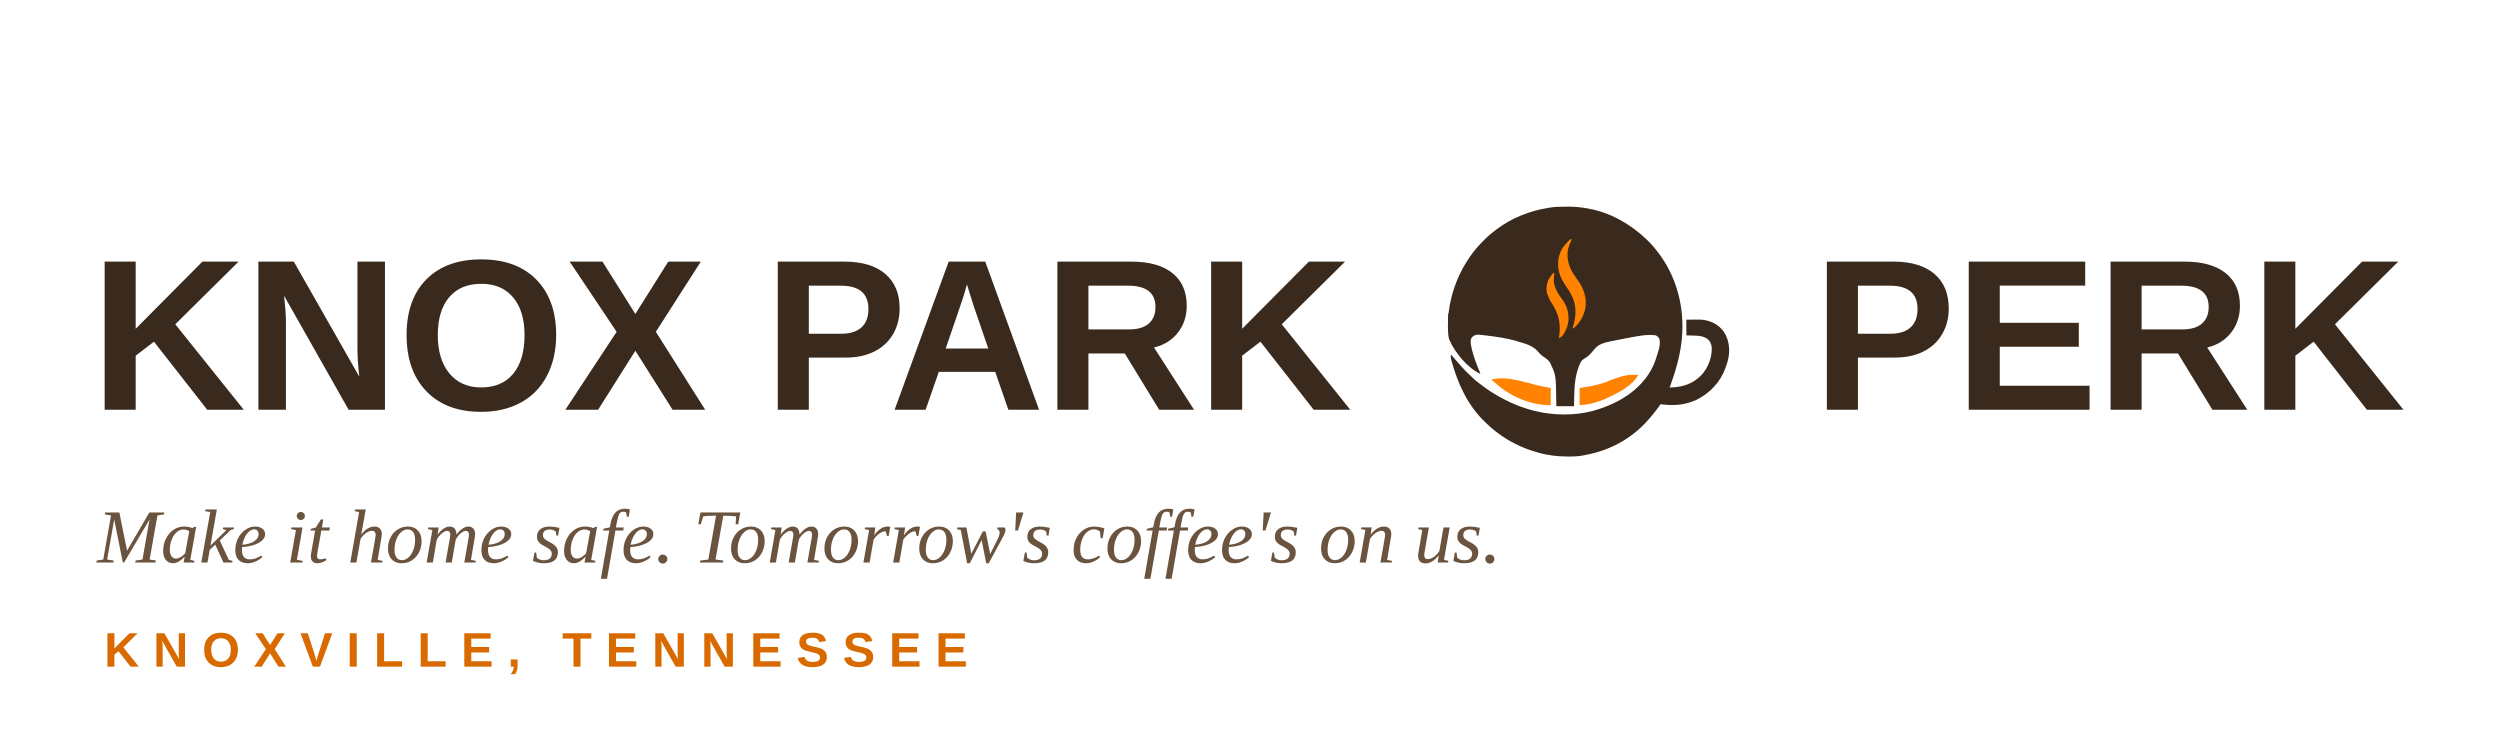
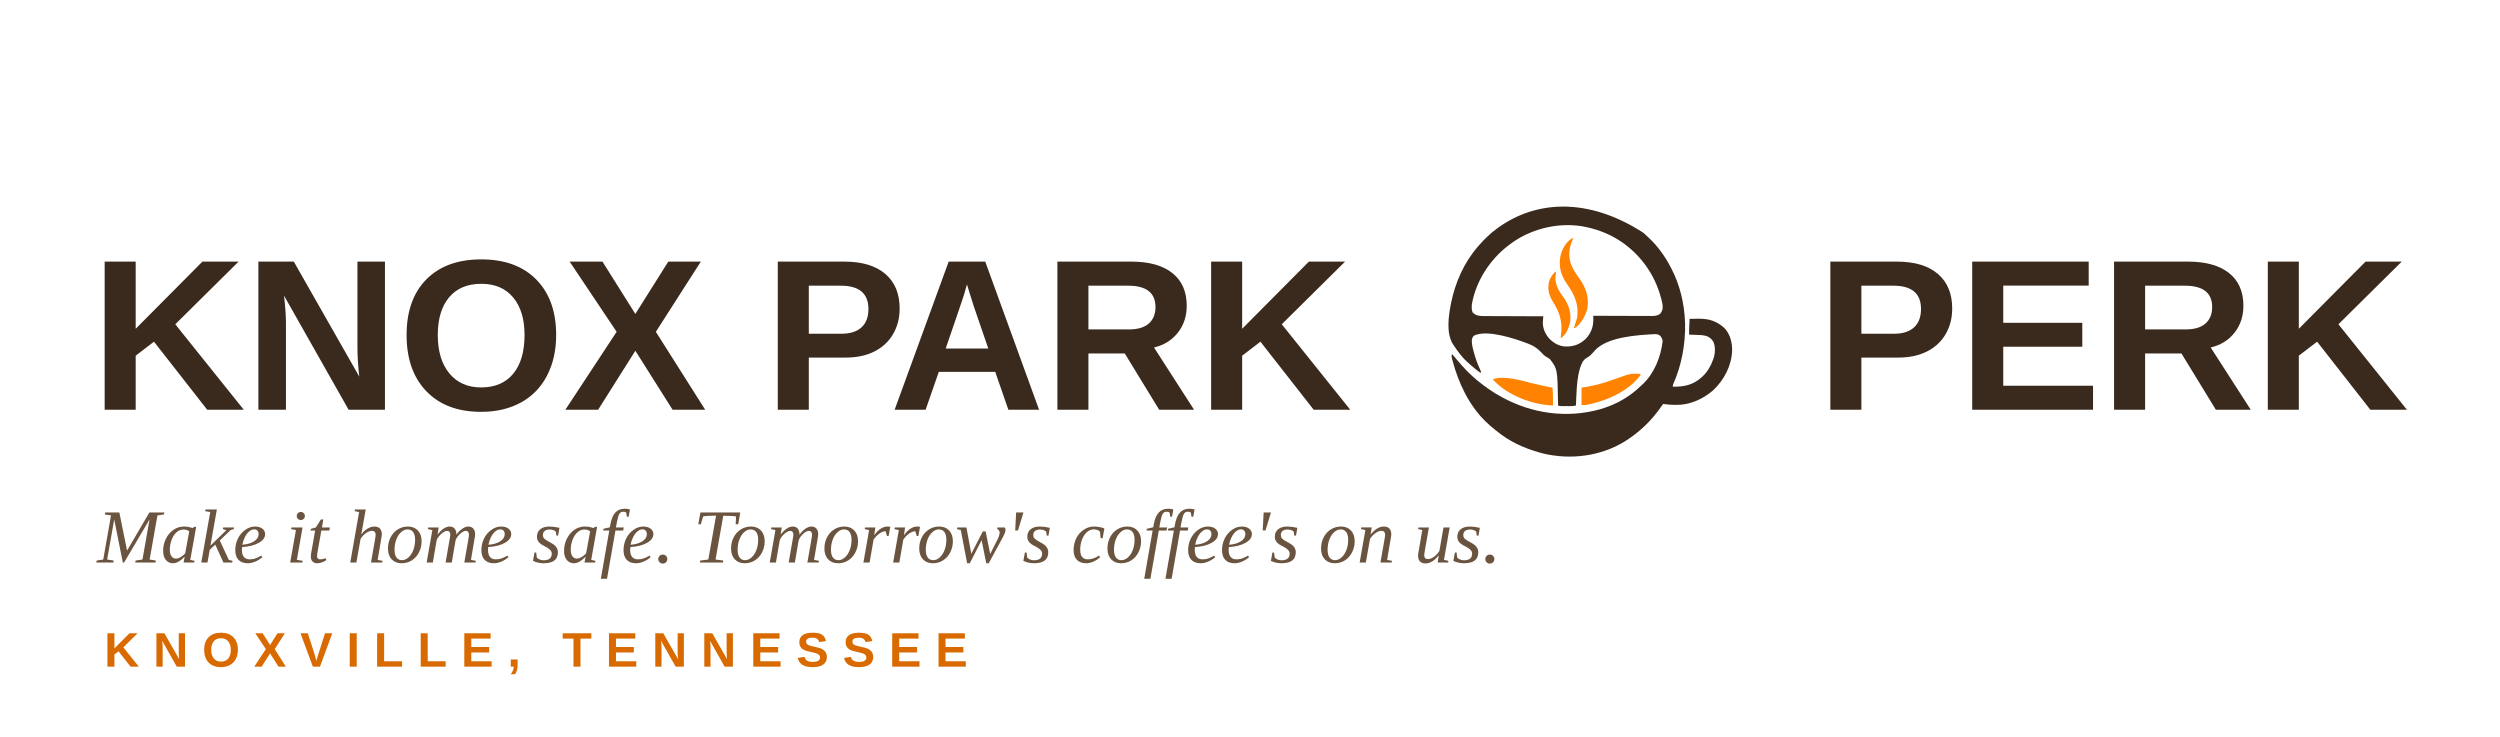
<svg xmlns="http://www.w3.org/2000/svg" viewBox="0 0 720 212" role="img" aria-label="Knox Park &amp; Perk logo">
  <text x="26" y="118" font-family="Poppins, &quot;Helvetica Neue&quot;, Arial, sans-serif" font-weight="800" font-size="62" fill="#3a2a1d" letter-spacing="-0.5">KNOX PARK</text>
-   <svg x="417" y="59.5" width="81" height="72" viewBox="15.79 40.64 555.82 493.75" preserveAspectRatio="xMidYMid meet">
-     <g fill="#3a2a1d">
-       <path d="M0 0 C2.69 0.003 5.378 -0.02 8.068 -0.046 C20.296 -0.09 31.998 1.135 44.023 3.316 C44.439 3.39 44.439 3.39 46.545 3.769 C90.147 11.692 129.119 34.054 161.023 64.316 C161.526 64.79 162.029 65.265 162.548 65.754 C170.547 73.347 177.432 81.484 184.023 90.316 C184.437 90.859 184.852 91.402 185.279 91.962 C214.205 129.899 230.578 178.718 232.023 226.316 C232.061 227.269 232.098 228.222 232.137 229.204 C233.743 273.882 222.35 315.716 207.023 357.316 C231.843 356.781 252.445 350.796 270.12 332.456 C283.08 317.873 290.42 298.98 290.241 279.542 C289.789 272.871 287.889 267.05 283.023 262.316 C273.682 255.32 264.976 254.968 253.585 254.691 C249.11 254.567 244.634 254.443 240.023 254.316 C240.023 244.086 240.023 233.856 240.023 223.316 C244.664 223.246 249.303 223.187 253.945 223.151 C255.519 223.136 257.093 223.116 258.667 223.089 C267.936 222.939 276.18 223.147 285.023 226.316 C285.894 226.606 286.765 226.896 287.663 227.194 C300.727 231.672 311.981 241.671 318.037 254.024 C326.789 272.789 326.378 292.882 319.531 312.269 C319.267 312.972 319.004 313.675 318.733 314.4 C318.135 316.014 317.611 317.655 317.105 319.3 C307.315 346.583 285.911 369.049 260.049 381.618 C236.887 392.412 214.03 393.706 189.023 390.316 C188.394 391.21 187.765 392.105 187.116 393.027 C178.793 404.81 169.976 415.854 160.023 426.316 C159.435 426.938 158.846 427.56 158.24 428.201 C127.851 460.144 88.177 481.057 45.009 489.714 C42.821 490.155 40.639 490.624 38.46 491.109 C27.917 493.377 17.721 493.794 6.96 493.691 C6.534 493.689 6.534 493.689 4.376 493.678 C-16.126 493.556 -35.317 491.232 -54.977 485.316 C-55.792 485.074 -56.608 484.833 -57.448 484.584 C-67.191 481.678 -76.706 478.521 -85.977 474.316 C-87.155 473.792 -88.334 473.269 -89.548 472.73 C-114.202 461.626 -136.598 446.139 -155.977 427.316 C-156.265 427.041 -156.265 427.041 -157.719 425.652 C-192.107 392.765 -211.677 349.966 -224.04 304.566 C-224.148 304.176 -224.148 304.176 -224.695 302.201 C-225.657 298.5 -226.101 295.966 -224.977 292.316 C-224.215 293.21 -223.454 294.105 -222.669 295.027 C-217.25 301.378 -211.81 307.701 -206.192 313.878 C-204.611 315.618 -203.042 317.37 -201.481 319.128 C-197.148 323.982 -192.801 328.537 -187.817 332.722 C-186.047 334.255 -184.461 335.865 -182.852 337.566 C-177.407 343.072 -171.146 347.661 -164.977 352.316 C-164.276 352.845 -163.575 353.375 -162.852 353.921 C-152.302 361.836 -141.528 368.951 -129.977 375.316 C-129.142 375.783 -128.306 376.251 -127.445 376.733 C-102.203 390.775 -75.379 400.94 -46.977 406.316 C-46.575 406.393 -46.575 406.393 -44.54 406.782 C-7.882 413.405 33.808 411.77 69.023 399.316 C69.758 399.066 70.493 398.816 71.25 398.559 C113.612 384.132 152.697 358.205 173.196 317.237 C177.52 308.248 180.678 298.997 183.421 289.418 C183.948 287.575 184.501 285.74 185.058 283.906 C187.143 276.545 189.051 267.616 186.226 260.234 C184.522 257.54 182.676 256.084 180.023 254.316 C162.082 251.488 142.674 256.075 125.023 259.316 C124.454 259.42 124.454 259.42 121.575 259.947 C67.566 270.044 67.566 270.044 52.757 288.273 C48.365 293.447 43.367 297.628 37.398 300.816 C30.701 305.128 28.525 313.121 26.023 320.316 C25.622 321.447 25.221 322.579 24.808 323.745 C17.932 346.214 18.53 371.062 18.023 394.316 C6.473 394.316 -5.077 394.316 -16.977 394.316 C-17.003 391.658 -17.029 389 -17.055 386.261 C-17.735 333.039 -17.735 333.039 -27.977 311.316 C-28.343 310.504 -28.709 309.691 -29.087 308.855 C-32.405 302.579 -38.267 299.249 -43.977 295.316 C-47.852 292.338 -51.026 289.285 -54.04 285.441 C-63.724 274.266 -79.336 270.366 -92.977 266.316 C-93.359 266.199 -93.359 266.199 -95.292 265.609 C-114.942 259.676 -135.527 256.993 -155.852 254.503 C-156.861 254.379 -157.87 254.255 -158.909 254.128 C-175.651 252.195 -175.651 252.195 -182.977 257.316 C-186.323 260.975 -186.173 264.176 -186.115 268.879 C-185.902 272.649 -185.163 276.212 -184.29 279.878 C-184.108 280.658 -183.927 281.437 -183.74 282.24 C-180.175 297.166 -174.806 311.092 -168.838 325.209 C-168.153 326.886 -167.55 328.597 -166.977 330.316 C-192.168 318.98 -217.477 288.13 -228.291 263.179 C-230.417 257.407 -230.77 251.398 -230.977 245.316 C-231.008 244.519 -231.038 243.722 -231.069 242.901 C-232.688 191.827 -217.049 141.234 -187.977 99.316 C-187.752 98.989 -187.752 98.989 -186.614 97.336 C-180.102 87.95 -172.931 79.502 -164.977 71.316 C-164.427 70.739 -163.876 70.163 -163.309 69.569 C-155.612 61.521 -147.647 54.223 -138.697 47.591 C-137.028 46.353 -135.376 45.095 -133.723 43.835 C-104.212 21.69 -69.187 8.267 -32.977 2.316 C-31.866 2.128 -30.755 1.94 -29.61 1.747 C-19.721 0.239 -9.988 -0.024 0 0 Z " transform="translate(246.9773,40.68433)" />
-       <path d="M0 0 C0.33 0 0.66 0 1 0 C1 12.21 1 24.42 1 37 C0.01 36.67 -0.98 36.34 -2 36 C-2.238 10.472 -2.238 10.472 -1 1 C-0.67 0.67 -0.34 0.34 0 0 Z " transform="translate(18,250)" />
+   <svg x="417" y="59.5" width="82" height="72" viewBox="14.96 43.85 556.4 490.32" preserveAspectRatio="xMidYMid meet">
+     <g fill="#3a2a1d" fill-rule="evenodd">
+       <path d="M0 0 C11.198 9.868 21.912 20.117 31 32 C31.494 32.645 31.988 33.289 32.497 33.954 C40.726 44.789 47.795 55.896 54 68 C54.413 68.792 54.827 69.584 55.253 70.399 C72.18 103.07 80.767 139.317 82 176 C82.021 176.603 82.021 176.603 82.125 179.656 C82.77 218.651 75.233 260.133 59.301 295.848 C58 299 58 299 58 302 C79.308 302.602 97.748 298.763 114 284 C114.733 283.358 115.467 282.716 116.223 282.055 C125.968 272.995 132.629 261.497 137 249 C137.318 248.132 137.637 247.265 137.965 246.371 C141.11 236.646 141.859 224.363 137.902 214.754 C135.015 209.142 130.715 205.557 125 203 C117.628 200.679 110.105 200.579 102.438 200.375 C101.838 200.356 101.838 200.356 98.803 200.258 C95.869 200.164 92.935 200.079 90 200 C89.942 192.563 90.06 185.174 90.5 177.75 C90.548 176.898 90.595 176.046 90.645 175.168 C90.76 173.112 90.88 171.056 91 169 C95.016 168.924 99.032 168.871 103.048 168.835 C105.068 168.813 107.087 168.775 109.105 168.736 C128.962 168.59 144.31 173.531 159.07 186.871 C170.451 198.737 174.512 215.132 174.352 231.131 C173.456 260.567 158.806 288.418 137.762 308.57 C123.353 321.247 106.74 330.435 88 335 C87.14 335.211 86.28 335.423 85.395 335.641 C69.913 338.92 54.57 337.967 39 336 C38.383 336.883 37.765 337.766 37.129 338.676 C31.71 346.376 26.123 353.837 20 361 C19.352 361.761 18.703 362.521 18.035 363.305 C2.555 380.954 -14.239 395.391 -34 408 C-34.962 408.616 -35.923 409.232 -36.914 409.867 C-83.807 438.531 -142.57 445.823 -195.617 433.239 C-224.447 425.938 -252.819 414.579 -277 397 C-277.576 396.583 -278.151 396.166 -278.744 395.736 C-282.582 392.925 -286.303 389.993 -290 387 C-290.514 386.588 -291.029 386.177 -291.559 385.753 C-304.969 374.983 -317.702 362.804 -328 349 C-328.458 348.386 -328.917 347.772 -329.389 347.139 C-336.755 337.186 -343.325 327.004 -349 316 C-349.426 315.179 -349.853 314.357 -350.292 313.511 C-360.369 293.872 -368 273.323 -373.688 252 C-373.944 251.045 -374.2 250.09 -374.464 249.105 C-374.686 248.225 -374.908 247.345 -375.137 246.438 C-375.33 245.673 -375.523 244.909 -375.721 244.121 C-376.027 241.797 -375.713 240.217 -375 238 C-374.287 238.846 -373.574 239.691 -372.84 240.562 C-361.892 253.537 -361.892 253.537 -357 259 C-356.165 259.94 -355.329 260.879 -354.469 261.848 C-342.464 275.2 -329.402 287.281 -315 298 C-314.312 298.518 -313.624 299.036 -312.915 299.57 C-302.352 307.497 -291.572 314.64 -280 321 C-279.138 321.478 -278.276 321.956 -277.387 322.449 C-218.41 354.939 -149.524 364.575 -84.448 346.283 C-64.108 340.382 -44.256 331.338 -27 319 C-25.983 318.285 -24.966 317.569 -23.918 316.832 C-16.431 311.402 -9.687 305.362 -3 299 C-2.292 298.357 -1.585 297.714 -0.855 297.051 C21.735 275.841 34.435 243.583 38.019 213.293 C37.986 209.284 36.311 206.195 34 203 C30.578 199.685 27.579 199.01 22.875 198.98 C-10.736 200.776 -70.108 204.009 -94.746 230.906 C-95.915 232.26 -97.075 233.62 -98.227 234.988 C-101.707 238.936 -105.596 242.717 -110.262 245.207 C-118.569 249.65 -121.215 257.472 -124 266 C-129.273 283.444 -130.349 301.349 -131.125 319.438 C-131.212 321.344 -131.299 323.251 -131.387 325.158 C-131.598 329.772 -131.801 334.386 -132 339 C-135.553 339.963 -138.718 340.129 -142.41 340.133 C-143.647 340.134 -144.884 340.135 -146.158 340.137 C-147.447 340.133 -148.735 340.129 -150.062 340.125 C-151.355 340.129 -152.647 340.133 -153.979 340.137 C-155.214 340.135 -156.45 340.134 -157.723 340.133 C-158.855 340.132 -159.986 340.131 -161.153 340.129 C-164 340 -164 340 -167 339 C-167.007 338.502 -167.007 338.502 -167.044 335.984 C-168.124 267.571 -168.124 267.571 -183 248 C-185.516 246.057 -188.073 244.585 -190.863 243.066 C-194.916 240.397 -197.892 237.095 -201.188 233.562 C-208.346 226.106 -215.4 221.703 -225 218 C-225.38 217.851 -225.38 217.851 -227.302 217.097 C-252.178 207.566 -304.145 190.365 -330.27 201.078 C-333.772 202.944 -334.788 205.363 -336 209 C-336.592 215.564 -335.471 221.596 -333.875 227.938 C-333.763 228.393 -333.763 228.393 -333.195 230.698 C-329.933 243.6 -325.769 256.005 -320.096 268.052 C-319.343 269.677 -318.664 271.336 -318 273 C-318.33 273.66 -318.66 274.32 -319 275 C-325.589 270.403 -331.767 265.6 -337.668 260.145 C-339.735 258.243 -341.85 256.431 -344 254.625 C-354.723 245.186 -363.066 233.795 -371 222 C-371.219 221.68 -371.219 221.68 -372.325 220.062 C-387.339 197.537 -381.737 162.382 -376.75 137.312 C-368.299 96.866 -351.371 58.31 -324 27 C-323.66 26.606 -323.66 26.606 -321.941 24.609 C-311.311 12.516 -300.007 1.503 -287 -8 C-286.46 -8.395 -285.92 -8.791 -285.364 -9.198 C-210.647 -63.408 -108.451 -69.916 0 0 Z M-263 24 C-263.864 24.654 -264.727 25.307 -265.617 25.98 C-301.345 53.661 -328.003 95.188 -336 140 C-336.616 145.963 -336.848 150.986 -334.5 156.562 C-327.541 163.348 -320.601 163.586 -311.342 163.546 C-310.092 163.556 -308.843 163.567 -307.555 163.577 C-304.15 163.602 -300.747 163.608 -297.342 163.608 C-293.776 163.611 -290.21 163.636 -286.644 163.659 C-279.901 163.7 -273.158 163.72 -266.415 163.733 C-258.734 163.749 -251.053 163.788 -243.372 163.828 C-227.582 163.91 -211.791 163.964 -196 164 C-196.077 164.963 -196.153 165.927 -196.232 166.919 C-196.328 168.182 -196.425 169.444 -196.524 170.745 C-196.621 171.997 -196.718 173.249 -196.819 174.539 C-197.46 186.784 -192.59 198.072 -184.75 207.25 C-176.463 215.989 -165.563 222.441 -153.348 223.238 C-136.896 223.668 -125.033 219.573 -112.812 208.312 C-102.951 197.953 -97.639 184.796 -97.902 170.578 C-97.909 169.845 -97.916 169.113 -97.924 168.358 C-97.942 166.572 -97.97 164.786 -98 163 C-97.373 163.003 -96.745 163.006 -96.099 163.008 C-80.816 163.075 -65.534 163.124 -50.251 163.155 C-42.86 163.171 -35.47 163.192 -28.079 163.226 C-21.636 163.256 -15.193 163.276 -8.75 163.282 C-5.339 163.286 -1.929 163.295 1.481 163.317 C5.292 163.339 9.103 163.342 12.914 163.341 C14.039 163.351 15.164 163.362 16.323 163.373 C22.975 163.347 28.532 163.056 33.742 158.465 C38.476 152.082 38.786 147.383 37.64 139.536 C37.135 137.046 36.559 134.589 35.938 132.125 C35.825 131.672 35.825 131.672 35.256 129.381 C22.648 80.181 -8.407 38.223 -52 12 C-72.456 0.05 -93.741 -7.639 -117 -12 C-118.293 -12.246 -119.586 -12.492 -120.918 -12.746 C-170.15 -20.397 -223.714 -6.516 -263 24 Z " transform="translate(397,95)" />
    </g>
    <g fill="#ff8200">
-       <path d="M0 0 C9.649 2.388 19.491 4.105 29.238 6.012 C29.238 17.232 29.238 28.452 29.238 40.012 C-11.708 40.012 -52.907 21.849 -82.582 -6.02 C-84.762 -7.988 -84.762 -7.988 -86.762 -8.988 C-86.762 -9.648 -86.762 -10.308 -86.762 -10.988 C-59.596 -17.766 -26.112 -6.763 0 0 Z " transform="translate(189.7617,392.9883)" />
-       <path d="M0 0 C-1.078 2.698 -2.16 5.394 -3.254 8.086 C-9.941 24.893 -9.179 40.067 -2.461 56.727 C1.365 65.298 6.531 72.797 12 80.375 C24.534 97.831 30.583 115.114 27.312 136.688 C23.937 152.323 16.257 165.67 4 176 C3.34 176 2.68 176 2 176 C2.182 175.441 2.364 174.881 2.551 174.305 C9.765 151.292 10.61 131.122 -0.511 109.193 C-3.785 103.057 -7.695 97.386 -11.627 91.659 C-20.199 79.013 -26.618 65.188 -26.438 49.688 C-26.431 48.773 -26.424 47.858 -26.417 46.915 C-26.24 39.422 -24.956 32.922 -22 26 C-21.825 25.562 -21.825 25.562 -20.938 23.344 C-17.873 16.448 -13.23 11.359 -8 6 C-7.696 5.676 -7.696 5.676 -6.156 4.039 C-2.288 0 -2.288 0 0 0 Z " transform="translate(260,105)" />
-       <path d="M0 0 C0.857 0.009 1.713 0.018 2.596 0.027 C4.668 0.05 6.74 0.086 8.812 0.125 C-2.971 21.997 -31.576 36.031 -53.188 46.125 C-53.833 46.432 -54.479 46.739 -55.145 47.055 C-64.172 51.28 -73.318 54.141 -83 56.5 C-83.513 56.625 -83.513 56.625 -86.107 57.26 C-93.289 58.917 -99.621 59.494 -107.188 60.125 C-107.188 48.905 -107.188 37.685 -107.188 26.125 C-105.775 25.908 -105.775 25.908 -98.625 24.812 C-81.685 22.136 -65.003 18.941 -49.225 11.973 C-44.378 9.955 -39.392 8.292 -34.438 6.562 C-33.321 6.164 -32.205 5.765 -31.055 5.354 C-20.636 1.717 -11.036 -0.227 0 0 Z " transform="translate(383.1875,372.875)" />
-       <path d="M0 0 C0.66 0.33 1.32 0.66 2 1 C1.92 1.355 1.92 1.355 1.516 3.152 C-1.25 18.428 3.688 31.451 12 44 C13.316 45.805 14.649 47.597 16 49.375 C26.566 63.49 31.184 77.353 30 95 C28.267 105.739 24.171 116.666 17 125 C15.038 126.389 13.043 127.734 11 129 C11.144 128.138 11.289 127.275 11.438 126.387 C15.475 99.834 10.898 80.568 -3.75 58.188 C-6.921 53.333 -9.07 48.451 -11 43 C-11.412 42.031 -11.825 41.061 -12.25 40.062 C-14.551 30.666 -13.204 19.933 -8.605 11.418 C-7.152 9.199 -5.633 7.09 -4 5 C-3.216 3.989 -2.433 2.979 -1.625 1.938 C-1.089 1.298 -0.552 0.659 0 0 Z " transform="translate(224,172)" />
-       <path d="M0 0 C0.66 0.33 1.32 0.66 2 1 C1.34 5.62 0.68 10.24 0 15 C-0.33 15 -0.66 15 -1 15 C-1.66 13.02 -2.32 11.04 -3 9 C-4.32 9.33 -5.64 9.66 -7 10 C-4.94 6.395 -2.649 3.197 0 0 Z " transform="translate(224,172)" />
-       <path d="M0 0 C-2 5 -4 10 -6 15 C-6.33 15 -6.66 15 -7 15 C-7 12.69 -7 10.38 -7 8 C-7.66 8.33 -7.66 8.33 -11 10 C-10.064 8.894 -9.126 7.791 -8.188 6.688 C-7.665 6.073 -7.143 5.458 -6.605 4.824 C-2.36 0 -2.36 0 0 0 Z " transform="translate(260,105)" />
+       <path d="M0 0 C0 3.506 -0.961 5.362 -2.375 8.562 C-8.198 23.552 -8.574 39.846 -2.539 54.848 C1.662 64.261 7.687 72.557 13.553 80.985 C26.068 99.068 32.014 116.901 28.344 138.941 C24.591 153.419 16.355 168.175 4 177 C3.34 177 2.68 177 2 177 C2.144 176.571 2.144 176.571 2.871 174.398 C8.699 156.855 8.699 156.855 9 150 C9.052 149.049 9.103 148.097 9.156 147.117 C9.715 127.791 2.428 111.109 -8.426 95.473 C-12.866 89.069 -16.859 82.778 -20 75.625 C-20.278 74.996 -20.557 74.366 -20.844 73.718 C-27.237 58.446 -27.178 40.3 -21 25 C-16.588 14.874 -9.756 5.503 0 0 Z " transform="translate(259,105)" />
+       <path d="M0 0 C1.126 3.379 0.747 4.603 0 8 C-1.379 24.789 5.47 36.865 15.062 50 C25.526 64.386 30.613 79.022 29 97 C26.856 109.619 22.002 121.627 12 130 C11.34 130 10.68 130 10 130 C10.072 129.504 10.072 129.504 10.438 126.992 C14.182 100.177 9.039 81.383 -5.498 58.774 C-12.931 47.015 -15.839 34.769 -12.938 21.062 C-10.695 12.787 -6.192 5.879 0 0 Z " transform="translate(225,171)" />
+       <path d="M0 0 C0.165 0.33 0.165 0.33 1 2 C-23.58 34.836 -65.547 52.57 -104.664 60.738 C-108.089 61.122 -111.554 61 -115 61 C-115 49.78 -115 38.56 -115 27 C-110.813 26.299 -106.626 25.598 -102.312 24.875 C-84.56 21.745 -68.052 16.776 -51.132 10.687 C-18.159 -1.174 -18.159 -1.174 0 0 Z " transform="translate(391,372)" />
+       <path d="M0 0 C6.548 1.641 13.12 3.135 19.719 4.555 C20.62 4.749 21.521 4.944 22.45 5.144 C28.3 6.396 34.162 7.583 40.031 8.742 C41.335 20.394 41.128 32.033 41.031 43.742 C-0.475 41.876 -46.891 24.398 -75.969 -6.258 C-75.969 -6.918 -75.969 -7.578 -75.969 -8.258 C-52.413 -14.962 -22.839 -5.728 0 0 Z " transform="translate(178.9688,390.2578)" />
    </g>
  </svg>
-   <text x="522" y="118" font-family="Poppins, &quot;Helvetica Neue&quot;, Arial, sans-serif" font-weight="800" font-size="62" fill="#3a2a1d" letter-spacing="-0.5">PERK</text>
+   <text x="523" y="118" font-family="Poppins, &quot;Helvetica Neue&quot;, Arial, sans-serif" font-weight="800" font-size="62" fill="#3a2a1d" letter-spacing="-0.5">PERK</text>
  <text x="28" y="162" font-family="Fraunces, Georgia, 'Times New Roman', serif" font-style="italic" font-size="22" fill="#6b543f">Make it home safe. Tomorrow's coffee's on us.</text>
  <text x="30" y="192" font-family="Poppins, &quot;Helvetica Neue&quot;, Arial, sans-serif" font-size="14" font-weight="700" fill="#d96a00" letter-spacing="4">KNOXVILLE, TENNESSEE</text>
</svg>
